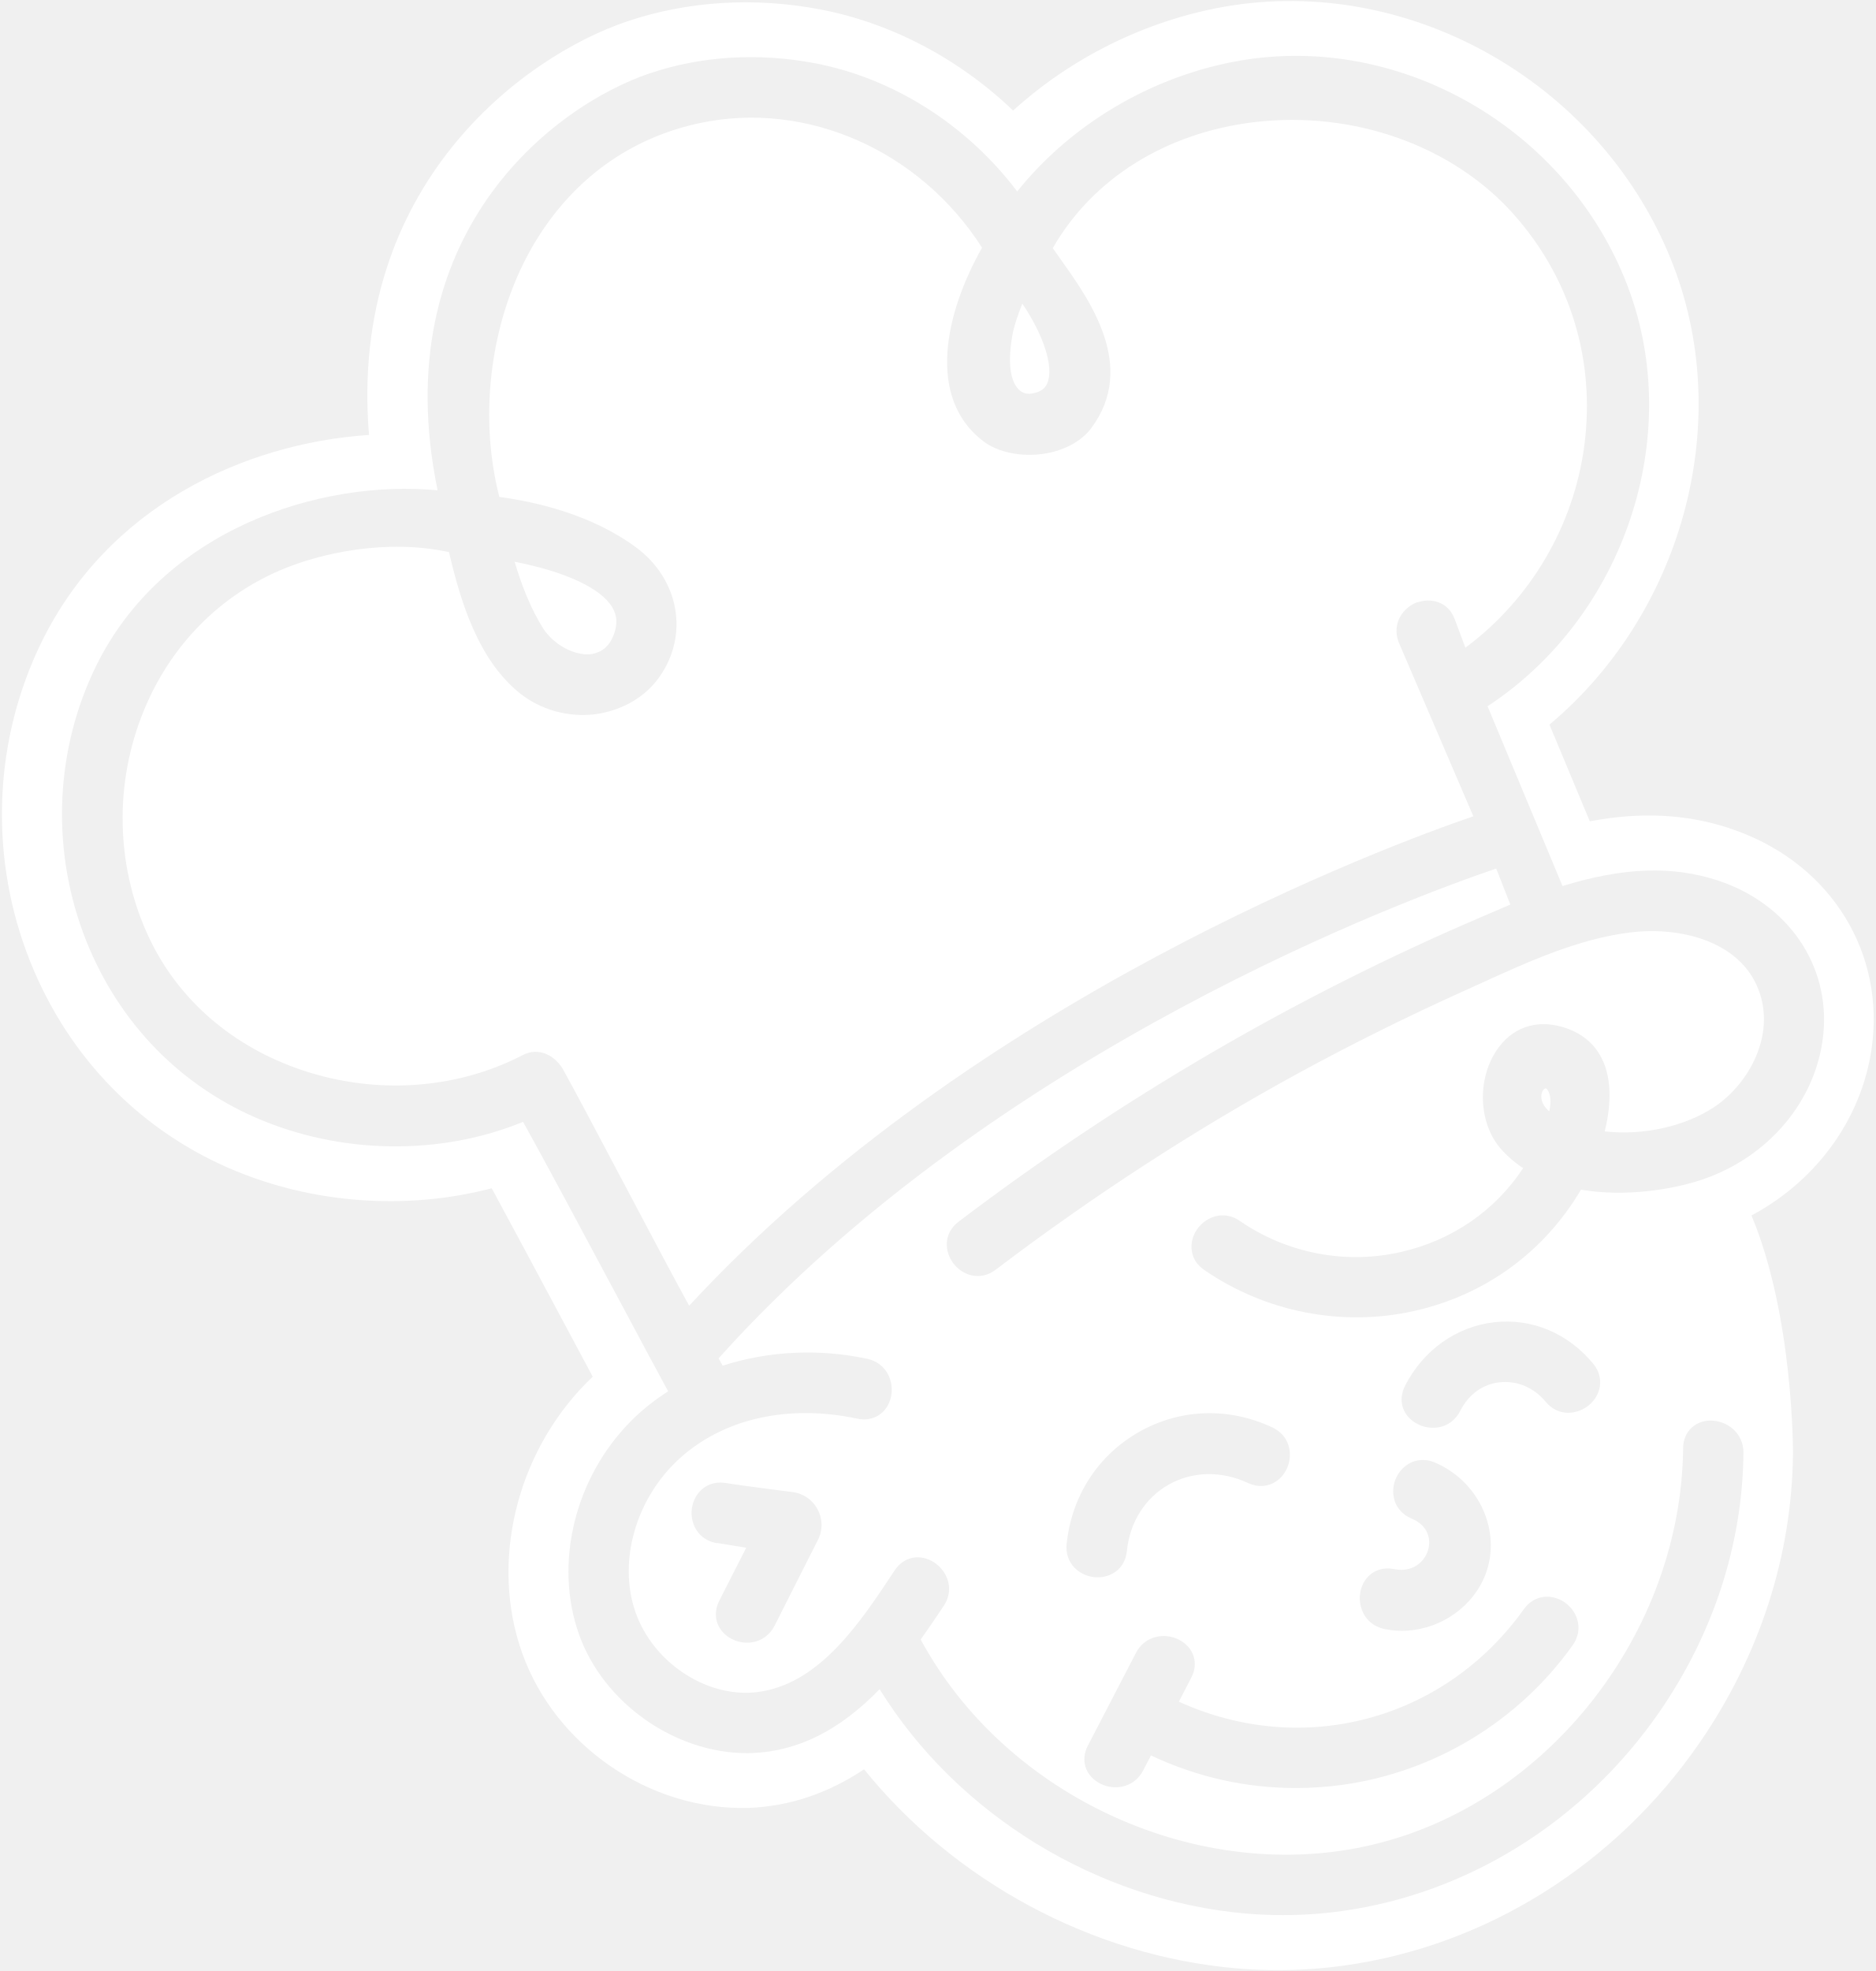
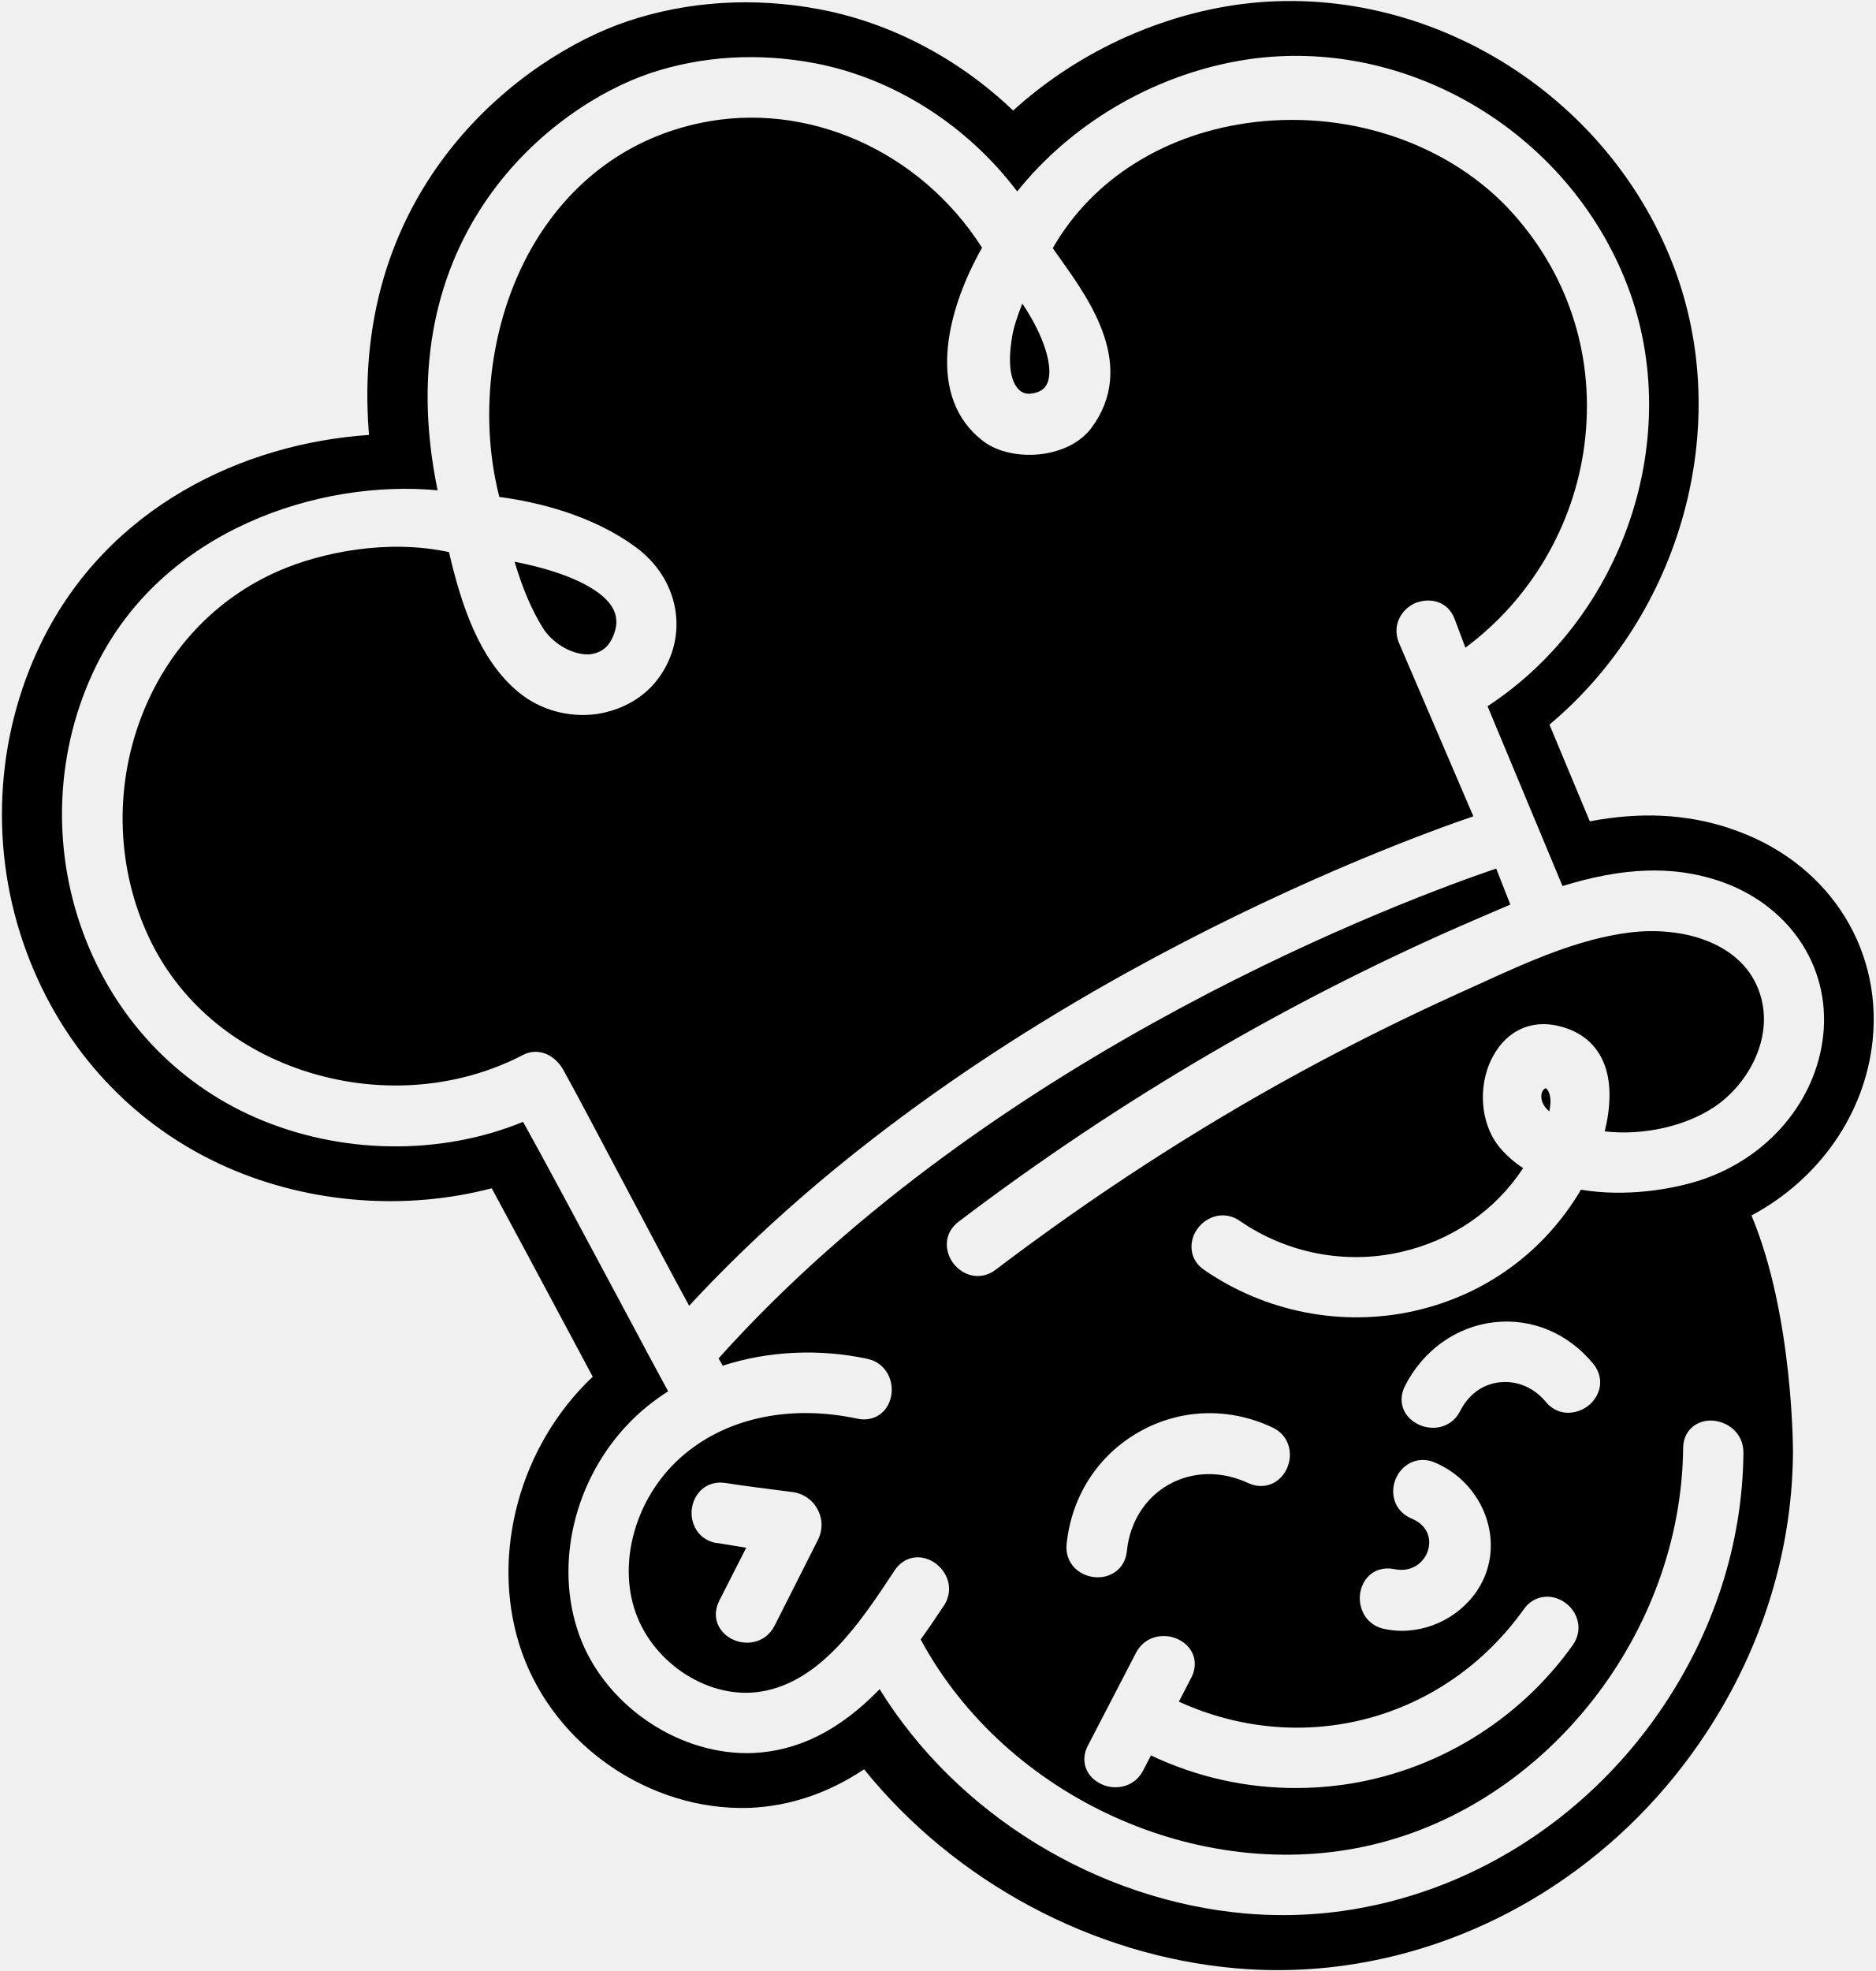
<svg xmlns="http://www.w3.org/2000/svg" id="Layer_1" version="1.1" viewBox="44.28 38.413 212.44 223.175" width="212.44" height="223.175">
  <defs>
    <style>
      .st0 {
-         fill: #fff;
+         
      }
    </style>
  </defs>
  <path class="st0" d="M219.33,161.64c-.19.04-.48.35-.49.89-.02.6.28,1.18.9,1.73.21-.99.17-1.75-.1-2.28-.1-.19-.23-.34-.31-.34Z" />
  <path class="st0" d="M111.22,112.48c1.3-.2,2.14-.96,2.63-2.37.38-1.09.3-2.06-.24-2.95-1.29-2.15-5.31-4.02-11.05-5.14.9,3.02,1.91,5.39,3.17,7.45,1.16,1.88,3.56,3.22,5.49,3.02Z" />
  <path class="st0" d="M240.15,132.19c-4.92-1.61-10.04-1.87-15.82-.78l-4.57-10.95c14.88-12.45,20.94-33.82,14.08-51.85-7.82-20.54-29.73-33.19-50.99-29.42-8.84,1.58-17.22,5.74-23.83,11.74-6.13-5.86-13.82-9.93-21.9-11.46-7.43-1.41-14.96-.94-21.8,1.36-11.75,3.95-31.57,18.58-29.25,46.83-14.19.96-29.57,8.1-37.1,23.49-5.29,10.82-5.92,23.57-1.71,34.99,4.12,11.18,12.26,19.89,22.93,24.53,9.32,4.05,20.08,4.83,29.78,2.29,2.25,4.15,5.17,9.62,7.67,14.29l.61,1.14c1.15,2.15,2.23,4.18,3.16,5.91-.24.23-.48.47-.72.7-7.98,8.07-10.91,20.35-7.29,30.54,3.75,10.57,14.5,17.93,25.73,17.58,4.58-.19,8.93-1.65,13.01-4.37,10.21,12.65,25.75,21.09,42.08,22.53,1.57.14,3.17.21,4.74.21,2.51,0,5.05-.17,7.55-.52,16.04-2.22,30.7-11.39,40.21-25.16,6.84-9.9,10.51-21.25,10.62-32.81,0,0,.09-15.52-4.7-26.96,7.62-4.07,12.85-11.45,13.72-19.82,1.12-10.83-5.39-20.49-16.22-24.02ZM250.77,155.57c-.77,7.46-6.21,13.92-13.84,16.45-3.31,1.09-8.61,1.95-13.6,1.1-4.17,7.07-10.88,11.95-18.92,13.74-8.17,1.82-16.83.12-23.76-4.66-.82-.56-1.31-1.34-1.41-2.26-.09-.8.12-1.63.61-2.33.55-.8,1.4-1.36,2.32-1.53.88-.16,1.76.04,2.53.58,5.33,3.67,11.98,4.96,18.26,3.51,5.74-1.3,10.65-4.67,13.82-9.49-.99-.65-1.86-1.41-2.58-2.25-2.44-2.85-2.65-7.69-.48-11.01,1.73-2.65,4.5-3.63,7.59-2.7,1.99.6,3.44,1.75,4.32,3.43,1.38,2.62.98,5.97.39,8.37,4.36.49,9.09-.56,12.4-2.76,3.92-2.61,7.01-8.17,5-13.33-2.11-5.44-8.83-7.15-14.56-6.43-5.86.73-11.52,3.31-17,5.81l-2.14.97c-6.17,2.79-12.27,5.82-18.12,9-11.79,6.42-23.42,13.95-34.54,22.39-.82.63-1.76.85-2.69.66-.83-.17-1.58-.66-2.12-1.37-1.02-1.35-1.14-3.4.6-4.72,18.3-13.89,38.08-25.43,58.79-34.32l1.3-.56c.79-.34,1.65-.71,2.39-1.02l-1.6-4.08c-9.53,3.23-56.72,20.53-88.07,55.46l.47.83c5.12-1.67,10.92-1.95,16.37-.78,2.16.46,3.07,2.54,2.69,4.29-.19.9-.68,1.64-1.38,2.09-.69.44-1.55.59-2.42.4-7.82-1.67-15.16-.02-20.15,4.51-4.94,4.49-6.99,11.63-5,17.37,2.07,5.95,8.48,9.99,14.27,9.01,6.76-1.11,11.28-7.95,14.91-13.44l.17-.26c.51-.77,1.23-1.28,2.05-1.44.81-.16,1.69.03,2.46.54.74.49,1.3,1.25,1.54,2.08.19.67.26,1.71-.47,2.81-1.01,1.53-1.82,2.71-2.62,3.82,9.66,17.9,31.66,27.89,51.21,23.23,19.83-4.71,34.94-24.03,35.14-44.93.02-1.79,1.33-3.09,3.13-3.09,1.84.02,3.72,1.39,3.7,3.66-.1,10.32-3.39,20.46-9.52,29.34-8.53,12.34-21.63,20.55-35.95,22.54-2.21.31-4.47.46-6.7.46-1.4,0-2.81-.06-4.21-.18-16.8-1.47-32.66-11.2-41.45-25.4-4.52,4.66-9.24,7.02-14.43,7.23-.2,0-.41.01-.61.01-8.16,0-16.26-5.69-19.01-13.46-2.84-8-.49-17.69,5.85-24.1,1.24-1.26,2.67-2.4,4.25-3.41-.91-1.65-3.04-5.64-5.5-10.25l-.36-.67c-3.73-6.98-8.37-15.65-10.57-19.59-9.4,3.86-20.7,3.69-30.26-.47-9.1-3.96-16.05-11.41-19.58-20.98-3.62-9.84-3.09-20.82,1.46-30.12,7.59-15.51,25.34-21.2,38.7-19.94-5.97-28.95,13.1-43.54,24.05-47.22,5.83-1.96,12.28-2.35,18.66-1.14,8.88,1.68,17.23,6.97,22.93,14.52,6.14-7.66,15.26-13.04,25.05-14.78,18.36-3.26,37.31,7.7,44.09,25.51,6.46,16.98-.37,37.4-15.87,47.56l8.49,20.36c6.84-2.12,12.42-2.32,17.56-.64,7.98,2.61,12.79,9.63,11.97,17.48ZM167.49,236.06l5.45-10.51c.47-.91,1.26-1.54,2.23-1.78.87-.22,1.84-.11,2.64.31,1.68.87,2.25,2.64,1.38,4.31l-1.4,2.7c14.05,6.41,30.1,2.11,39.07-10.47.7-.99,1.77-1.5,2.94-1.4,1.25.12,2.41.95,2.94,2.12.51,1.11.38,2.33-.35,3.36-6.13,8.61-15.64,14.37-26.08,15.81-1.75.24-3.52.36-5.27.36-5.7,0-11.22-1.24-16.41-3.69l-.89,1.71c-.44.85-1.14,1.45-2.03,1.73-.93.29-1.96.2-2.84-.26-1.68-.87-2.25-2.64-1.38-4.31ZM165.08,213.23c.56-5.42,3.55-10.04,8.2-12.68,4.66-2.64,10.16-2.83,15.1-.51,1.15.54,1.87,1.55,1.97,2.79.11,1.29-.48,2.58-1.5,3.29-.94.65-2.11.73-3.21.22-3.02-1.41-6.31-1.35-9.01.18-2.67,1.51-4.4,4.26-4.73,7.53-.2,1.9-1.58,2.76-2.81,2.93-.17.02-.33.03-.5.03-.13,0-.25,0-.38-.02-1.69-.17-3.36-1.55-3.13-3.77ZM204.13,210.35c-1.15-.49-1.89-1.44-2.04-2.63-.16-1.26.39-2.58,1.4-3.34.95-.72,2.14-.85,3.28-.37,4.78,2.01,7.4,7.31,5.95,12.08-1.08,3.58-4.41,6.34-8.29,6.88-.46.06-.92.1-1.37.1-.67,0-1.33-.07-1.99-.21-1.26-.26-2.21-1.1-2.6-2.31-.41-1.24-.14-2.63.68-3.54.75-.83,1.85-1.17,3.02-.93h0c2.04.43,3.42-.79,3.83-2.11.38-1.21.08-2.8-1.87-3.62ZM222.48,198.34h-.11c-1.16.18-2.26-.27-3.03-1.2-1.33-1.61-3.23-2.42-5.2-2.21-1.91.19-3.54,1.37-4.48,3.23-.44.86-1.12,1.47-1.99,1.75-.36.12-.73.17-1.11.17-.59,0-1.19-.14-1.72-.42-1.7-.86-2.29-2.64-1.44-4.32,2.04-4.03,5.82-6.73,10.11-7.21,4.26-.48,8.35,1.24,11.2,4.69.78.95,1,2.12.59,3.21-.44,1.18-1.54,2.08-2.81,2.29ZM125.47,213.14c-1.24-.2-2.2-.97-2.63-2.12-.46-1.2-.24-2.6.56-3.58.73-.9,1.84-1.3,3.06-1.11,1.39.23,3.21.46,4.81.67l2.78.36c1.22.16,2.26.88,2.83,1.97.58,1.09.59,2.35.03,3.45-1.59,3.15-3.98,7.88-4.91,9.72-.53,1.04-1.48,1.73-2.61,1.88-.1.01-.2.02-.3.03-.07,0-.14,0-.21,0-1.24,0-2.4-.61-3.04-1.58-.61-.94-.65-2.08-.11-3.15l3.06-6.02-3.31-.54Z" />
  <path class="st0" d="M160.79,83.01c1.12-.09,1.79-.47,2.1-1.2.76-1.78-.37-5.38-2.83-9.02-.59,1.48-.97,2.69-1.13,3.6l-.02.12c-.61,3.62.03,5.22.67,5.93.47.52,1,.56,1.2.55Z" />
  <path class="st0" d="M204.78,106.63c1.55-.56,3.51-.1,4.25,1.89l1.21,3.23c7.39-5.48,12.3-13.84,13.48-22.97,1.24-9.62-1.6-18.89-8.01-26.1-6.9-7.77-18.14-11.77-29.35-10.44-10.01,1.19-18.34,6.39-22.85,14.27.26.38.55.79.86,1.22l.09.13c3.22,4.52,8.62,12.07,3.4,19.04-1.14,1.52-3.14,2.58-5.48,2.91-2.54.35-5.12-.2-6.73-1.43-6.48-4.93-4.33-14.54-.15-21.92-7.02-11-19.84-16.67-31.92-14.12-7.91,1.67-14.36,6.32-18.68,13.45-4.97,8.23-6.53,19.29-4.07,28.89,4.33.58,10.5,2.04,15.47,5.7,4.91,3.62,6.04,9.94,2.64,14.71-1.59,2.24-4.12,3.72-7.11,4.18-3.18.42-6.39-.48-8.8-2.46-4.57-3.76-6.56-10.13-7.9-15.88-7.03-1.53-14.52.07-19.2,2.09-7.25,3.13-12.83,9.07-15.71,16.74-3.05,8.11-2.69,17.2.99,24.93,3.32,6.98,9.46,12.27,17.3,14.9,8.38,2.81,17.49,2.18,24.99-1.72.33-.17.67-.28,1.01-.33.13-.02.27-.03.42-.03,1.48,0,2.6,1.07,3.11,1.98,1.19,2.13,3.97,7.38,6.65,12.45l.14.26c2.85,5.39,5.79,10.96,7.5,14.06,32.14-34.76,79.25-52.15,88.81-55.42l-8.46-19.72c-.8-2.12.49-3.91,2.1-4.52Z" />
</svg>
